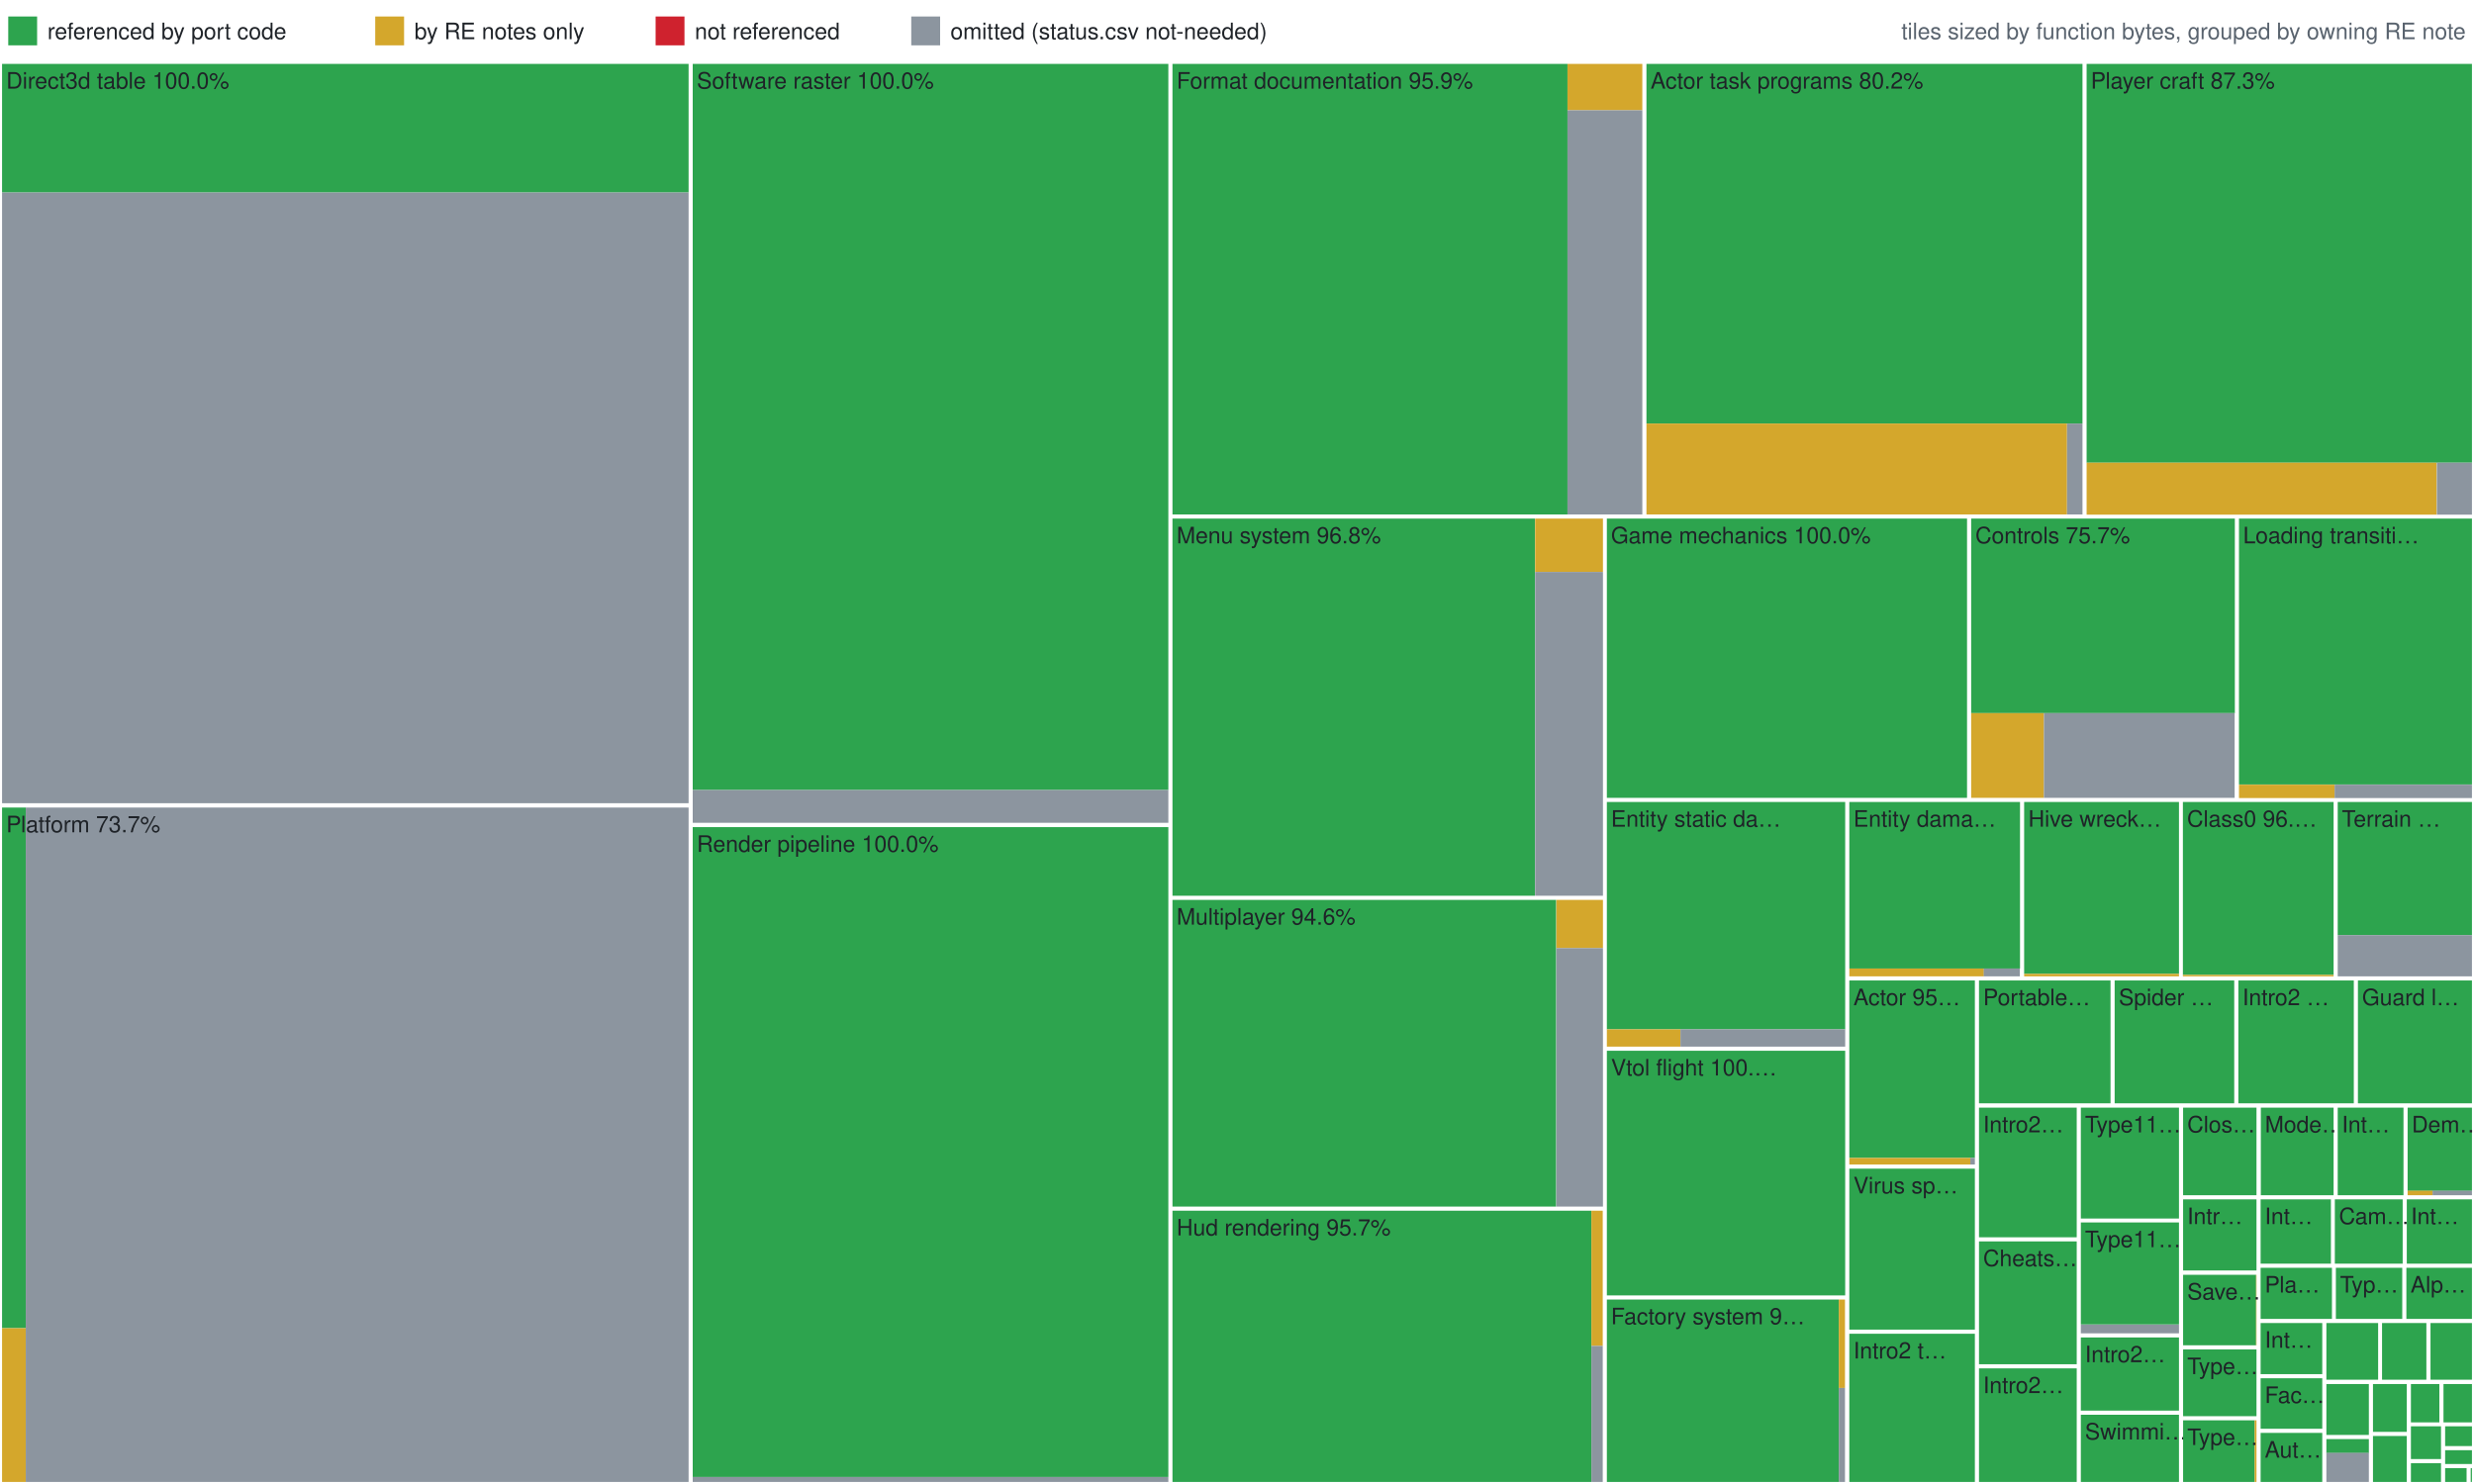
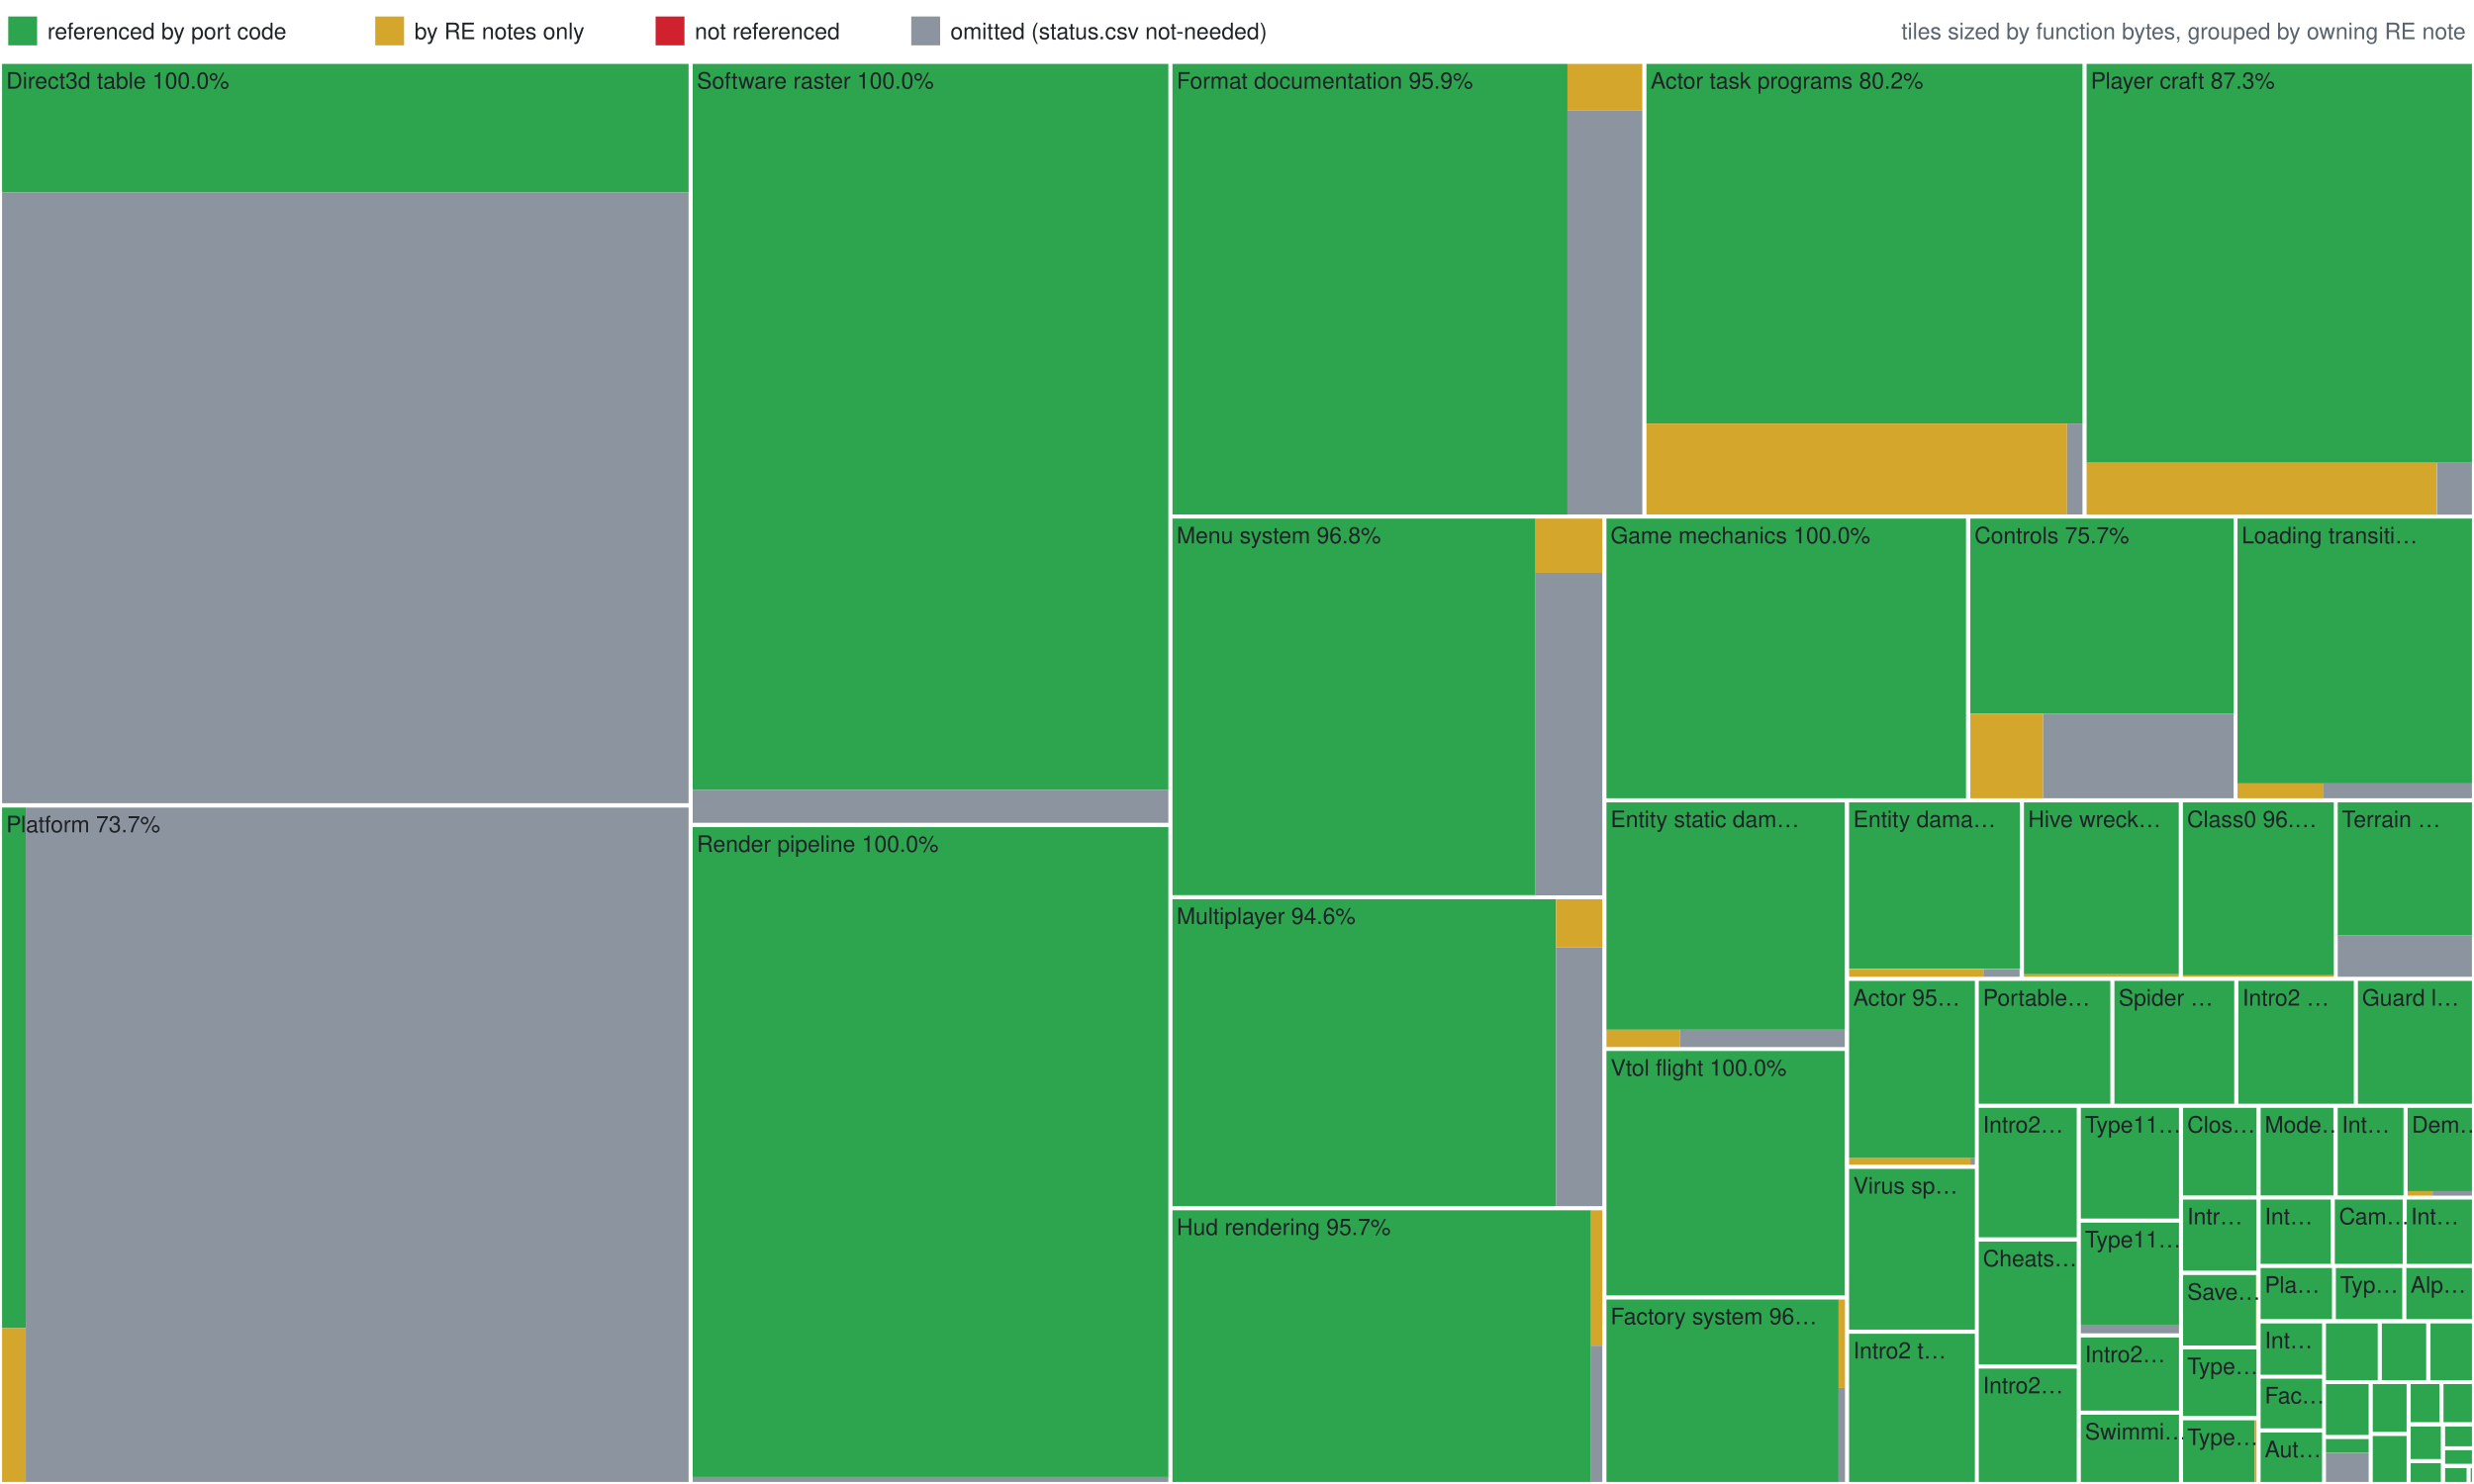
<svg xmlns="http://www.w3.org/2000/svg" width="1200" height="720" viewBox="0 0 1200 720" font-family="Segoe UI, Helvetica, Arial, sans-serif" font-size="11">
  <rect width="1200" height="720" fill="#ffffff" />
  <rect x="4" y="8" width="14" height="14" fill="#2da44e" />
  <text x="23" y="19" fill="#1f2328">referenced by port code</text>
  <rect x="182" y="8" width="14" height="14" fill="#d4a72c" />
  <text x="201" y="19" fill="#1f2328">by RE notes only</text>
  <rect x="318" y="8" width="14" height="14" fill="#cf222e" />
  <text x="337" y="19" fill="#1f2328">not referenced</text>
  <rect x="442" y="8" width="14" height="14" fill="#8c959f" />
  <text x="461" y="19" fill="#1f2328">omitted (status.csv not-needed)</text>
  <text x="1196" y="19" fill="#59636e" text-anchor="end">tiles sized by function bytes, grouped by owning RE note</text>
  <g>
    <rect x="1" y="31" width="333" height="62.4" fill="#2da44e" />
    <rect x="1" y="93.4" width="333" height="296.3" fill="#8c959f" />
    <text x="3" y="43" fill="#1f2328">Direct3d table 100.0%</text>
  </g>
  <g>
    <rect x="1" y="391.8" width="11.5" height="252.6" fill="#2da44e" />
    <rect x="1" y="644.4" width="11.5" height="74.6" fill="#d4a72c" />
    <rect x="12.5" y="391.8" width="321.5" height="327.2" fill="#8c959f" />
    <text x="3" y="403.8" fill="#1f2328">Platform 73.7%</text>
  </g>
  <g>
    <rect x="336" y="31" width="230.7" height="352.3" fill="#2da44e" />
    <rect x="336" y="383.3" width="230.7" height="15.9" fill="#8c959f" />
    <text x="338" y="43" fill="#1f2328">Software raster 100.0%</text>
  </g>
  <g>
    <rect x="336" y="401.3" width="230.7" height="315.3" fill="#2da44e" />
    <rect x="336" y="716.6" width="230.7" height="2.4" fill="#8c959f" />
    <text x="338" y="413.3" fill="#1f2328">Render pipeline 100.0%</text>
  </g>
  <g>
    <rect x="568.7" y="31" width="191.6" height="218.6" fill="#2da44e" />
    <rect x="760.3" y="31" width="36.3" height="22.5" fill="#d4a72c" />
    <rect x="760.3" y="53.5" width="36.3" height="196.1" fill="#8c959f" />
    <text x="570.7" y="43" fill="#1f2328">Format documentation 95.9%</text>
  </g>
  <g>
    <rect x="798.6" y="31" width="211.5" height="174.5" fill="#2da44e" />
    <rect x="798.6" y="205.5" width="204" height="44.1" fill="#d4a72c" />
    <rect x="1002.6" y="205.5" width="7.5" height="44.1" fill="#8c959f" />
    <text x="800.6" y="43" fill="#1f2328">Actor task programs 80.2%</text>
  </g>
  <g>
    <rect x="1012.1" y="31" width="186.9" height="193.5" fill="#2da44e" />
    <rect x="1012.1" y="224.5" width="169.8" height="25.2" fill="#d4a72c" />
    <rect x="1182" y="224.5" width="17" height="25.2" fill="#8c959f" />
    <text x="1014.1" y="43" fill="#1f2328">Player craft 87.3%</text>
  </g>
  <g>
-     <rect x="568.7" y="251.6" width="175.8" height="183" fill="#2da44e" />
-     <rect x="744.6" y="251.6" width="32.9" height="25.9" fill="#d4a72c" />
-     <rect x="744.6" y="277.5" width="32.9" height="157.1" fill="#8c959f" />
+     <rect x="568.7" y="251.6" width="176.1" height="182.7" fill="#2da44e" />
+     <rect x="744.8" y="251.6" width="32.4" height="26.3" fill="#d4a72c" />
+     <rect x="744.8" y="277.9" width="32.4" height="156.5" fill="#8c959f" />
    <text x="570.7" y="263.6" fill="#1f2328">Menu system 96.8%</text>
  </g>
  <g>
-     <rect x="568.7" y="436.6" width="186.1" height="148.8" fill="#2da44e" />
-     <rect x="754.9" y="436.6" width="22.6" height="23.4" fill="#d4a72c" />
-     <rect x="754.9" y="460" width="22.6" height="125.4" fill="#8c959f" />
-     <text x="570.7" y="448.6" fill="#1f2328">Multiplayer 94.6%</text>
-   </g>
-   <g>
-     <rect x="568.7" y="587.4" width="203.2" height="131.6" fill="#2da44e" />
-     <rect x="771.9" y="587.4" width="5.5" height="65.6" fill="#d4a72c" />
-     <rect x="771.9" y="653" width="5.5" height="66" fill="#8c959f" />
-     <text x="570.7" y="599.4" fill="#1f2328">Hud rendering 95.7%</text>
-   </g>
-   <g>
-     <rect x="779.4" y="251.6" width="174.7" height="135.5" fill="#2da44e" />
-     <text x="781.4" y="263.6" fill="#1f2328">Game mechanics 100.0%</text>
-   </g>
-   <g>
-     <rect x="956.1" y="251.6" width="127.9" height="94.4" fill="#2da44e" />
-     <rect x="956.1" y="346" width="35.3" height="41.1" fill="#d4a72c" />
-     <rect x="991.4" y="346" width="92.5" height="41.1" fill="#8c959f" />
-     <text x="958.1" y="263.6" fill="#1f2328">Controls 75.7%</text>
-   </g>
-   <g>
-     <rect x="1086" y="251.6" width="113" height="129" fill="#2da44e" />
-     <rect x="1086" y="380.7" width="46.4" height="6.5" fill="#d4a72c" />
-     <rect x="1132.4" y="380.7" width="66.6" height="6.5" fill="#8c959f" />
-     <text x="1088" y="263.6" fill="#1f2328">Loading transiti…</text>
-   </g>
-   <g>
-     <rect x="779.4" y="389.1" width="115.6" height="110.3" fill="#2da44e" />
-     <rect x="779.4" y="499.4" width="35.7" height="8.4" fill="#d4a72c" />
-     <rect x="815.1" y="499.4" width="79.9" height="8.4" fill="#8c959f" />
-     <text x="781.4" y="401.1" fill="#1f2328">Entity static da…</text>
-   </g>
-   <g>
-     <rect x="779.4" y="509.8" width="115.6" height="118.7" fill="#2da44e" />
-     <text x="781.4" y="521.8" fill="#1f2328">Vtol flight 100.…</text>
-   </g>
-   <g>
-     <rect x="779.4" y="630.5" width="112.5" height="88.5" fill="#2da44e" />
-     <rect x="891.9" y="630.5" width="3" height="42.9" fill="#d4a72c" />
-     <rect x="891.9" y="673.4" width="3" height="45.6" fill="#8c959f" />
-     <text x="781.4" y="642.5" fill="#1f2328">Factory system 9…</text>
-   </g>
-   <g>
-     <rect x="897" y="389.1" width="82.8" height="80.8" fill="#2da44e" />
-     <rect x="897" y="469.9" width="65.3" height="3.8" fill="#d4a72c" />
-     <rect x="962.2" y="469.9" width="17.5" height="3.8" fill="#8c959f" />
-     <text x="899" y="401.1" fill="#1f2328">Entity dama…</text>
-   </g>
-   <g>
-     <rect x="981.8" y="389.1" width="75.1" height="83.4" fill="#2da44e" />
-     <rect x="981.8" y="472.5" width="75.1" height="1.2" fill="#d4a72c" />
-     <text x="983.8" y="401.1" fill="#1f2328">Hive wreck…</text>
-   </g>
-   <g>
-     <rect x="1058.8" y="389.1" width="73.1" height="83.9" fill="#2da44e" />
-     <rect x="1058.8" y="473" width="73.1" height="0.7" fill="#d4a72c" />
-     <text x="1060.8" y="401.1" fill="#1f2328">Class0 96.…</text>
-   </g>
-   <g>
-     <rect x="1133.9" y="389.1" width="65.1" height="64.6" fill="#2da44e" />
-     <rect x="1133.9" y="453.7" width="65.1" height="20" fill="#8c959f" />
-     <text x="1135.9" y="401.1" fill="#1f2328">Terrain …</text>
-   </g>
-   <g>
-     <rect x="897" y="475.7" width="60.9" height="86.1" fill="#2da44e" />
-     <rect x="897" y="561.8" width="58.8" height="3.2" fill="#d4a72c" />
-     <rect x="955.7" y="561.8" width="2.2" height="3.2" fill="#8c959f" />
-     <text x="899" y="487.7" fill="#1f2328">Actor 95…</text>
-   </g>
-   <g>
-     <rect x="897" y="567" width="60.9" height="78.1" fill="#2da44e" />
-     <text x="899" y="579" fill="#1f2328">Virus sp…</text>
-   </g>
-   <g>
-     <rect x="897" y="647.1" width="60.9" height="71.9" fill="#2da44e" />
-     <text x="899" y="659.1" fill="#1f2328">Intro2 t…</text>
-   </g>
-   <g>
-     <rect x="959.9" y="475.7" width="63.8" height="59.6" fill="#2da44e" />
-     <text x="961.9" y="487.7" fill="#1f2328">Portable…</text>
-   </g>
-   <g>
-     <rect x="1025.7" y="475.7" width="58" height="59.6" fill="#2da44e" />
-     <text x="1027.7" y="487.7" fill="#1f2328">Spider …</text>
-   </g>
-   <g>
-     <rect x="1085.7" y="475.7" width="56" height="59.6" fill="#2da44e" />
-     <text x="1087.7" y="487.7" fill="#1f2328">Intro2 …</text>
-   </g>
-   <g>
-     <rect x="1143.7" y="475.7" width="55.3" height="59.6" fill="#2da44e" />
-     <text x="1145.7" y="487.7" fill="#1f2328">Guard l…</text>
-   </g>
-   <g>
-     <rect x="959.9" y="537.4" width="47.4" height="62.9" fill="#2da44e" />
-     <text x="961.9" y="549.4" fill="#1f2328">Intro2…</text>
-   </g>
-   <g>
-     <rect x="959.9" y="602.3" width="47.4" height="59.6" fill="#2da44e" />
-     <rect x="959.9" y="661.9" width="47.4" height="0" fill="#8c959f" />
-     <text x="961.9" y="614.3" fill="#1f2328">Cheats…</text>
-   </g>
-   <g>
-     <rect x="959.9" y="663.9" width="47.4" height="55.1" fill="#2da44e" />
-     <text x="961.9" y="675.9" fill="#1f2328">Intro2…</text>
-   </g>
-   <g>
-     <rect x="1009.3" y="537.4" width="47.6" height="53.8" fill="#2da44e" />
-     <text x="1011.3" y="549.4" fill="#1f2328">Type11…</text>
-   </g>
-   <g>
-     <rect x="1009.3" y="593.1" width="47.6" height="49.5" fill="#2da44e" />
+     <rect x="568.7" y="436.3" width="186" height="148.9" fill="#2da44e" />
+     <rect x="754.7" y="436.3" width="22.5" height="23.4" fill="#d4a72c" />
+     <rect x="754.7" y="459.7" width="22.5" height="125.5" fill="#8c959f" />
+     <text x="570.7" y="448.3" fill="#1f2328">Multiplayer 94.6%</text>
+   </g>
+   <g>
+     <rect x="568.7" y="587.2" width="203" height="131.8" fill="#2da44e" />
+     <rect x="771.7" y="587.2" width="5.5" height="65.7" fill="#d4a72c" />
+     <rect x="771.7" y="652.9" width="5.5" height="66.1" fill="#8c959f" />
+     <text x="570.7" y="599.2" fill="#1f2328">Hud rendering 95.7%</text>
+   </g>
+   <g>
+     <rect x="779.2" y="251.6" width="174.4" height="135.7" fill="#2da44e" />
+     <text x="781.2" y="263.6" fill="#1f2328">Game mechanics 100.0%</text>
+   </g>
+   <g>
+     <rect x="955.7" y="251.6" width="127.7" height="94.6" fill="#2da44e" />
+     <rect x="955.7" y="346.2" width="35.3" height="41.1" fill="#d4a72c" />
+     <rect x="991" y="346.2" width="92.4" height="41.1" fill="#8c959f" />
+     <text x="957.7" y="263.6" fill="#1f2328">Controls 75.7%</text>
+   </g>
+   <g>
+     <rect x="1085.3" y="251.6" width="113.7" height="128.5" fill="#2da44e" />
+     <rect x="1085.3" y="380.1" width="41.7" height="7.2" fill="#d4a72c" />
+     <rect x="1127" y="380.1" width="72" height="7.2" fill="#8c959f" />
+     <text x="1087.3" y="263.6" fill="#1f2328">Loading transiti…</text>
+   </g>
+   <g>
+     <rect x="779.2" y="389.3" width="115.6" height="110.3" fill="#2da44e" />
+     <rect x="779.2" y="499.6" width="35.7" height="8.4" fill="#d4a72c" />
+     <rect x="814.9" y="499.6" width="79.9" height="8.4" fill="#8c959f" />
+     <text x="781.2" y="401.3" fill="#1f2328">Entity static dam…</text>
+   </g>
+   <g>
+     <rect x="779.2" y="509.9" width="115.6" height="118.6" fill="#2da44e" />
+     <text x="781.2" y="521.9" fill="#1f2328">Vtol flight 100.0%</text>
+   </g>
+   <g>
+     <rect x="779.2" y="630.5" width="112.6" height="88.5" fill="#2da44e" />
+     <rect x="891.8" y="630.5" width="3.1" height="42.9" fill="#d4a72c" />
+     <rect x="891.8" y="673.4" width="3.1" height="45.6" fill="#8c959f" />
+     <text x="781.2" y="642.5" fill="#1f2328">Factory system 96…</text>
+   </g>
+   <g>
+     <rect x="896.9" y="389.3" width="82.8" height="80.7" fill="#2da44e" />
+     <rect x="896.9" y="470.1" width="65.3" height="3.8" fill="#d4a72c" />
+     <rect x="962.1" y="470.1" width="17.5" height="3.8" fill="#8c959f" />
+     <text x="898.9" y="401.3" fill="#1f2328">Entity dama…</text>
+   </g>
+   <g>
+     <rect x="981.7" y="389.3" width="75.1" height="83.4" fill="#2da44e" />
+     <rect x="981.7" y="472.7" width="75.1" height="1.2" fill="#d4a72c" />
+     <text x="983.7" y="401.3" fill="#1f2328">Hive wreck…</text>
+   </g>
+   <g>
+     <rect x="1058.8" y="389.3" width="73.2" height="83.9" fill="#2da44e" />
+     <rect x="1058.8" y="473.2" width="73.2" height="0.7" fill="#d4a72c" />
+     <text x="1060.8" y="401.3" fill="#1f2328">Class0 96.…</text>
+   </g>
+   <g>
+     <rect x="1133.9" y="389.3" width="65.1" height="64.6" fill="#2da44e" />
+     <rect x="1133.9" y="453.9" width="65.1" height="20" fill="#8c959f" />
+     <text x="1135.9" y="401.3" fill="#1f2328">Terrain …</text>
+   </g>
+   <g>
+     <rect x="896.9" y="475.9" width="61" height="86" fill="#2da44e" />
+     <rect x="896.9" y="561.9" width="58.8" height="3.2" fill="#d4a72c" />
+     <rect x="955.7" y="561.9" width="2.2" height="3.2" fill="#8c959f" />
+     <text x="898.9" y="487.9" fill="#1f2328">Actor 95…</text>
+   </g>
+   <g>
+     <rect x="896.9" y="567.1" width="61" height="78" fill="#2da44e" />
+     <text x="898.9" y="579.1" fill="#1f2328">Virus sp…</text>
+   </g>
+   <g>
+     <rect x="896.9" y="647.1" width="61" height="71.9" fill="#2da44e" />
+     <text x="898.9" y="659.1" fill="#1f2328">Intro2 t…</text>
+   </g>
+   <g>
+     <rect x="959.8" y="475.9" width="63.8" height="59.6" fill="#2da44e" />
+     <text x="961.8" y="487.9" fill="#1f2328">Portable…</text>
+   </g>
+   <g>
+     <rect x="1025.6" y="475.9" width="58.1" height="59.6" fill="#2da44e" />
+     <text x="1027.6" y="487.9" fill="#1f2328">Spider …</text>
+   </g>
+   <g>
+     <rect x="1085.7" y="475.9" width="56" height="59.6" fill="#2da44e" />
+     <text x="1087.7" y="487.9" fill="#1f2328">Intro2 …</text>
+   </g>
+   <g>
+     <rect x="1143.7" y="475.9" width="55.3" height="59.6" fill="#2da44e" />
+     <text x="1145.7" y="487.9" fill="#1f2328">Guard l…</text>
+   </g>
+   <g>
+     <rect x="959.8" y="537.5" width="47.5" height="62.8" fill="#2da44e" />
+     <text x="961.8" y="549.5" fill="#1f2328">Intro2…</text>
+   </g>
+   <g>
+     <rect x="959.8" y="602.4" width="47.5" height="59.6" fill="#2da44e" />
+     <rect x="959.8" y="661.9" width="47.5" height="0" fill="#8c959f" />
+     <text x="961.8" y="614.4" fill="#1f2328">Cheats…</text>
+   </g>
+   <g>
+     <rect x="959.8" y="664" width="47.5" height="55" fill="#2da44e" />
+     <text x="961.8" y="676" fill="#1f2328">Intro2…</text>
+   </g>
+   <g>
+     <rect x="1009.3" y="537.5" width="47.6" height="53.7" fill="#2da44e" />
+     <text x="1011.3" y="549.5" fill="#1f2328">Type11…</text>
+   </g>
+   <g>
+     <rect x="1009.3" y="593.2" width="47.6" height="49.5" fill="#2da44e" />
    <rect x="1009.3" y="642.7" width="47.6" height="4.2" fill="#8c959f" />
-     <text x="1011.3" y="605.1" fill="#1f2328">Type11…</text>
+     <text x="1011.3" y="605.2" fill="#1f2328">Type11…</text>
  </g>
  <g>
    <rect x="1009.3" y="648.9" width="47.6" height="35.5" fill="#2da44e" />
    <text x="1011.3" y="660.9" fill="#1f2328">Intro2…</text>
  </g>
  <g>
    <rect x="1009.3" y="686.4" width="47.6" height="32.6" fill="#2da44e" />
    <text x="1011.3" y="698.4" fill="#1f2328">Swimmi…</text>
  </g>
  <g>
-     <rect x="1058.9" y="537.4" width="35.6" height="42.5" fill="#2da44e" />
-     <text x="1060.9" y="549.4" fill="#1f2328">Clos…</text>
-   </g>
-   <g>
-     <rect x="1096.6" y="537.4" width="35.3" height="42.5" fill="#2da44e" />
-     <text x="1098.6" y="549.4" fill="#1f2328">Mode…</text>
-   </g>
-   <g>
-     <rect x="1133.9" y="537.4" width="31.9" height="42.5" fill="#2da44e" />
-     <text x="1135.9" y="549.4" fill="#1f2328">Int…</text>
-   </g>
-   <g>
-     <rect x="1167.8" y="537.4" width="31.2" height="40.4" fill="#2da44e" />
-     <rect x="1167.8" y="577.7" width="12.1" height="2.2" fill="#d4a72c" />
-     <rect x="1179.9" y="577.7" width="19.1" height="2.2" fill="#8c959f" />
-     <text x="1169.8" y="549.4" fill="#1f2328">Dem…</text>
-   </g>
-   <g>
-     <rect x="1058.9" y="581.9" width="35.6" height="34.5" fill="#2da44e" />
-     <text x="1060.9" y="593.9" fill="#1f2328">Intr…</text>
-   </g>
-   <g>
-     <rect x="1058.9" y="618.5" width="35.4" height="34.2" fill="#2da44e" />
-     <rect x="1094.3" y="618.5" width="0.2" height="34.2" fill="#d4a72c" />
-     <text x="1060.9" y="630.5" fill="#1f2328">Save…</text>
-   </g>
-   <g>
-     <rect x="1058.9" y="654.7" width="35.6" height="32.4" fill="#2da44e" />
+     <rect x="1058.9" y="537.5" width="35.6" height="42.5" fill="#2da44e" />
+     <text x="1060.9" y="549.5" fill="#1f2328">Clos…</text>
+   </g>
+   <g>
+     <rect x="1096.5" y="537.5" width="35.3" height="42.5" fill="#2da44e" />
+     <text x="1098.5" y="549.5" fill="#1f2328">Mode…</text>
+   </g>
+   <g>
+     <rect x="1133.9" y="537.5" width="31.9" height="42.5" fill="#2da44e" />
+     <text x="1135.9" y="549.5" fill="#1f2328">Int…</text>
+   </g>
+   <g>
+     <rect x="1167.8" y="537.5" width="31.2" height="40.4" fill="#2da44e" />
+     <rect x="1167.8" y="577.9" width="12.1" height="2.2" fill="#d4a72c" />
+     <rect x="1179.9" y="577.9" width="19.1" height="2.2" fill="#8c959f" />
+     <text x="1169.8" y="549.5" fill="#1f2328">Dem…</text>
+   </g>
+   <g>
+     <rect x="1058.9" y="582" width="35.6" height="34.5" fill="#2da44e" />
+     <text x="1060.9" y="594" fill="#1f2328">Intr…</text>
+   </g>
+   <g>
+     <rect x="1058.9" y="618.6" width="35.4" height="34.2" fill="#2da44e" />
+     <rect x="1094.3" y="618.6" width="0.2" height="34.2" fill="#d4a72c" />
+     <text x="1060.9" y="630.6" fill="#1f2328">Save…</text>
+   </g>
+   <g>
+     <rect x="1058.9" y="654.7" width="35.6" height="32.3" fill="#2da44e" />
    <text x="1060.9" y="666.7" fill="#1f2328">Type…</text>
  </g>
  <g>
    <rect x="1058.9" y="689.1" width="34.7" height="29.9" fill="#2da44e" />
    <rect x="1093.6" y="689.1" width="0.9" height="29.9" fill="#d4a72c" />
    <text x="1060.9" y="701.1" fill="#1f2328">Type…</text>
  </g>
  <g>
-     <rect x="1096.5" y="581.9" width="34.1" height="31.2" fill="#2da44e" />
-     <text x="1098.5" y="593.9" fill="#1f2328">Int…</text>
-   </g>
-   <g>
-     <rect x="1132.5" y="581.9" width="32.9" height="31.2" fill="#2da44e" />
-     <text x="1134.5" y="593.9" fill="#1f2328">Cam…</text>
-   </g>
-   <g>
-     <rect x="1167.4" y="581.9" width="31.6" height="31.2" fill="#2da44e" />
-     <text x="1169.4" y="593.9" fill="#1f2328">Int…</text>
-   </g>
-   <g>
-     <rect x="1096.5" y="615.1" width="34.6" height="24.8" fill="#2da44e" />
-     <text x="1098.5" y="627.1" fill="#1f2328">Pla…</text>
-   </g>
-   <g>
-     <rect x="1133" y="615.1" width="32.2" height="24.8" fill="#2da44e" />
-     <text x="1135" y="627.1" fill="#1f2328">Typ…</text>
-   </g>
-   <g>
-     <rect x="1167.2" y="615.1" width="31.8" height="24.8" fill="#2da44e" />
-     <text x="1169.2" y="627.1" fill="#1f2328">Alp…</text>
-   </g>
-   <g>
-     <rect x="1096.5" y="641.9" width="29.9" height="24.8" fill="#2da44e" />
-     <text x="1098.5" y="653.9" fill="#1f2328">Int…</text>
-   </g>
-   <g>
-     <rect x="1096.5" y="668.7" width="29.9" height="24.5" fill="#2da44e" />
-     <text x="1098.5" y="680.7" fill="#1f2328">Fac…</text>
-   </g>
-   <g>
-     <rect x="1096.5" y="695.2" width="29.9" height="23.8" fill="#2da44e" />
-     <text x="1098.5" y="707.2" fill="#1f2328">Aut…</text>
-   </g>
-   <g>
-     <rect x="1128.4" y="641.9" width="25.1" height="27.5" fill="#2da44e" />
-   </g>
-   <g>
-     <rect x="1155.4" y="641.9" width="21.5" height="27.5" fill="#2da44e" />
-   </g>
-   <g>
-     <rect x="1178.9" y="641.9" width="20.1" height="27.5" fill="#2da44e" />
-   </g>
-   <g>
-     <rect x="1128.4" y="671.5" width="20.6" height="24.7" fill="#2da44e" />
-   </g>
-   <g>
-     <rect x="1128.4" y="698.2" width="20.6" height="6.8" fill="#2da44e" />
-     <rect x="1128.4" y="704.9" width="20.6" height="14.1" fill="#8c959f" />
-   </g>
-   <g>
-     <rect x="1151" y="671.5" width="16.4" height="23.2" fill="#2da44e" />
-   </g>
-   <g>
-     <rect x="1151" y="696.7" width="16.4" height="22.3" fill="#2da44e" />
-   </g>
-   <g>
-     <rect x="1169.4" y="671.5" width="13.8" height="18.6" fill="#2da44e" />
-   </g>
-   <g>
-     <rect x="1185.2" y="671.5" width="13.8" height="18.6" fill="#2da44e" />
-   </g>
-   <g>
-     <rect x="1169.4" y="692" width="14.6" height="15.9" fill="#2da44e" />
-   </g>
-   <g>
-     <rect x="1169.4" y="709.9" width="14.6" height="9.1" fill="#2da44e" />
-   </g>
-   <g>
-     <rect x="1186" y="692" width="13" height="9.6" fill="#2da44e" />
-   </g>
-   <g>
-     <rect x="1186" y="703.6" width="13" height="6.7" fill="#2da44e" />
+     <rect x="1096.5" y="582" width="34" height="31.2" fill="#2da44e" />
+     <text x="1098.5" y="594" fill="#1f2328">Int…</text>
+   </g>
+   <g>
+     <rect x="1132.5" y="582" width="32.9" height="31.2" fill="#2da44e" />
+     <text x="1134.5" y="594" fill="#1f2328">Cam…</text>
+   </g>
+   <g>
+     <rect x="1167.4" y="582" width="31.6" height="31.2" fill="#2da44e" />
+     <text x="1169.4" y="594" fill="#1f2328">Int…</text>
+   </g>
+   <g>
+     <rect x="1096.5" y="615.2" width="34.6" height="24.8" fill="#2da44e" />
+     <text x="1098.5" y="627.2" fill="#1f2328">Pla…</text>
+   </g>
+   <g>
+     <rect x="1133" y="615.2" width="32.2" height="24.8" fill="#2da44e" />
+     <text x="1135" y="627.2" fill="#1f2328">Typ…</text>
+   </g>
+   <g>
+     <rect x="1167.2" y="615.2" width="31.8" height="24.8" fill="#2da44e" />
+     <text x="1169.2" y="627.2" fill="#1f2328">Alp…</text>
+   </g>
+   <g>
+     <rect x="1096.5" y="642.1" width="29.8" height="24.9" fill="#2da44e" />
+     <text x="1098.5" y="654.1" fill="#1f2328">Int…</text>
+   </g>
+   <g>
+     <rect x="1096.5" y="668.9" width="29.8" height="24.1" fill="#2da44e" />
+     <text x="1098.5" y="680.9" fill="#1f2328">Fac…</text>
+   </g>
+   <g>
+     <rect x="1096.5" y="695" width="29.8" height="24" fill="#2da44e" />
+     <text x="1098.5" y="707" fill="#1f2328">Aut…</text>
+   </g>
+   <g>
+     <rect x="1128.2" y="642.1" width="25.1" height="27.5" fill="#2da44e" />
+   </g>
+   <g>
+     <rect x="1155.3" y="642.1" width="21.5" height="27.5" fill="#2da44e" />
+   </g>
+   <g>
+     <rect x="1178.9" y="642.1" width="20.1" height="27.5" fill="#2da44e" />
+   </g>
+   <g>
+     <rect x="1128.2" y="671.5" width="20.7" height="24.7" fill="#2da44e" />
+   </g>
+   <g>
+     <rect x="1128.2" y="698.2" width="20.7" height="6.7" fill="#2da44e" />
+     <rect x="1128.2" y="705" width="20.7" height="14" fill="#8c959f" />
+   </g>
+   <g>
+     <rect x="1150.9" y="671.5" width="16.4" height="23.2" fill="#2da44e" />
+   </g>
+   <g>
+     <rect x="1150.9" y="696.7" width="16.4" height="22.3" fill="#2da44e" />
+   </g>
+   <g>
+     <rect x="1169.3" y="671.5" width="13.9" height="18.5" fill="#2da44e" />
+   </g>
+   <g>
+     <rect x="1185.2" y="671.5" width="13.8" height="18.5" fill="#2da44e" />
+   </g>
+   <g>
+     <rect x="1169.3" y="692.1" width="14.6" height="15.8" fill="#2da44e" />
+   </g>
+   <g>
+     <rect x="1169.3" y="709.9" width="14.6" height="9.1" fill="#2da44e" />
+   </g>
+   <g>
+     <rect x="1186" y="692.1" width="13" height="9.6" fill="#2da44e" />
+   </g>
+   <g>
+     <rect x="1186" y="703.6" width="13" height="6.6" fill="#2da44e" />
  </g>
  <g>
    <rect x="1186" y="712.3" width="10.4" height="6.7" fill="#2da44e" />
  </g>
  <g>
    <rect x="1198.4" y="712.3" width="0.6" height="6.7" fill="#2da44e" />
  </g>
</svg>
